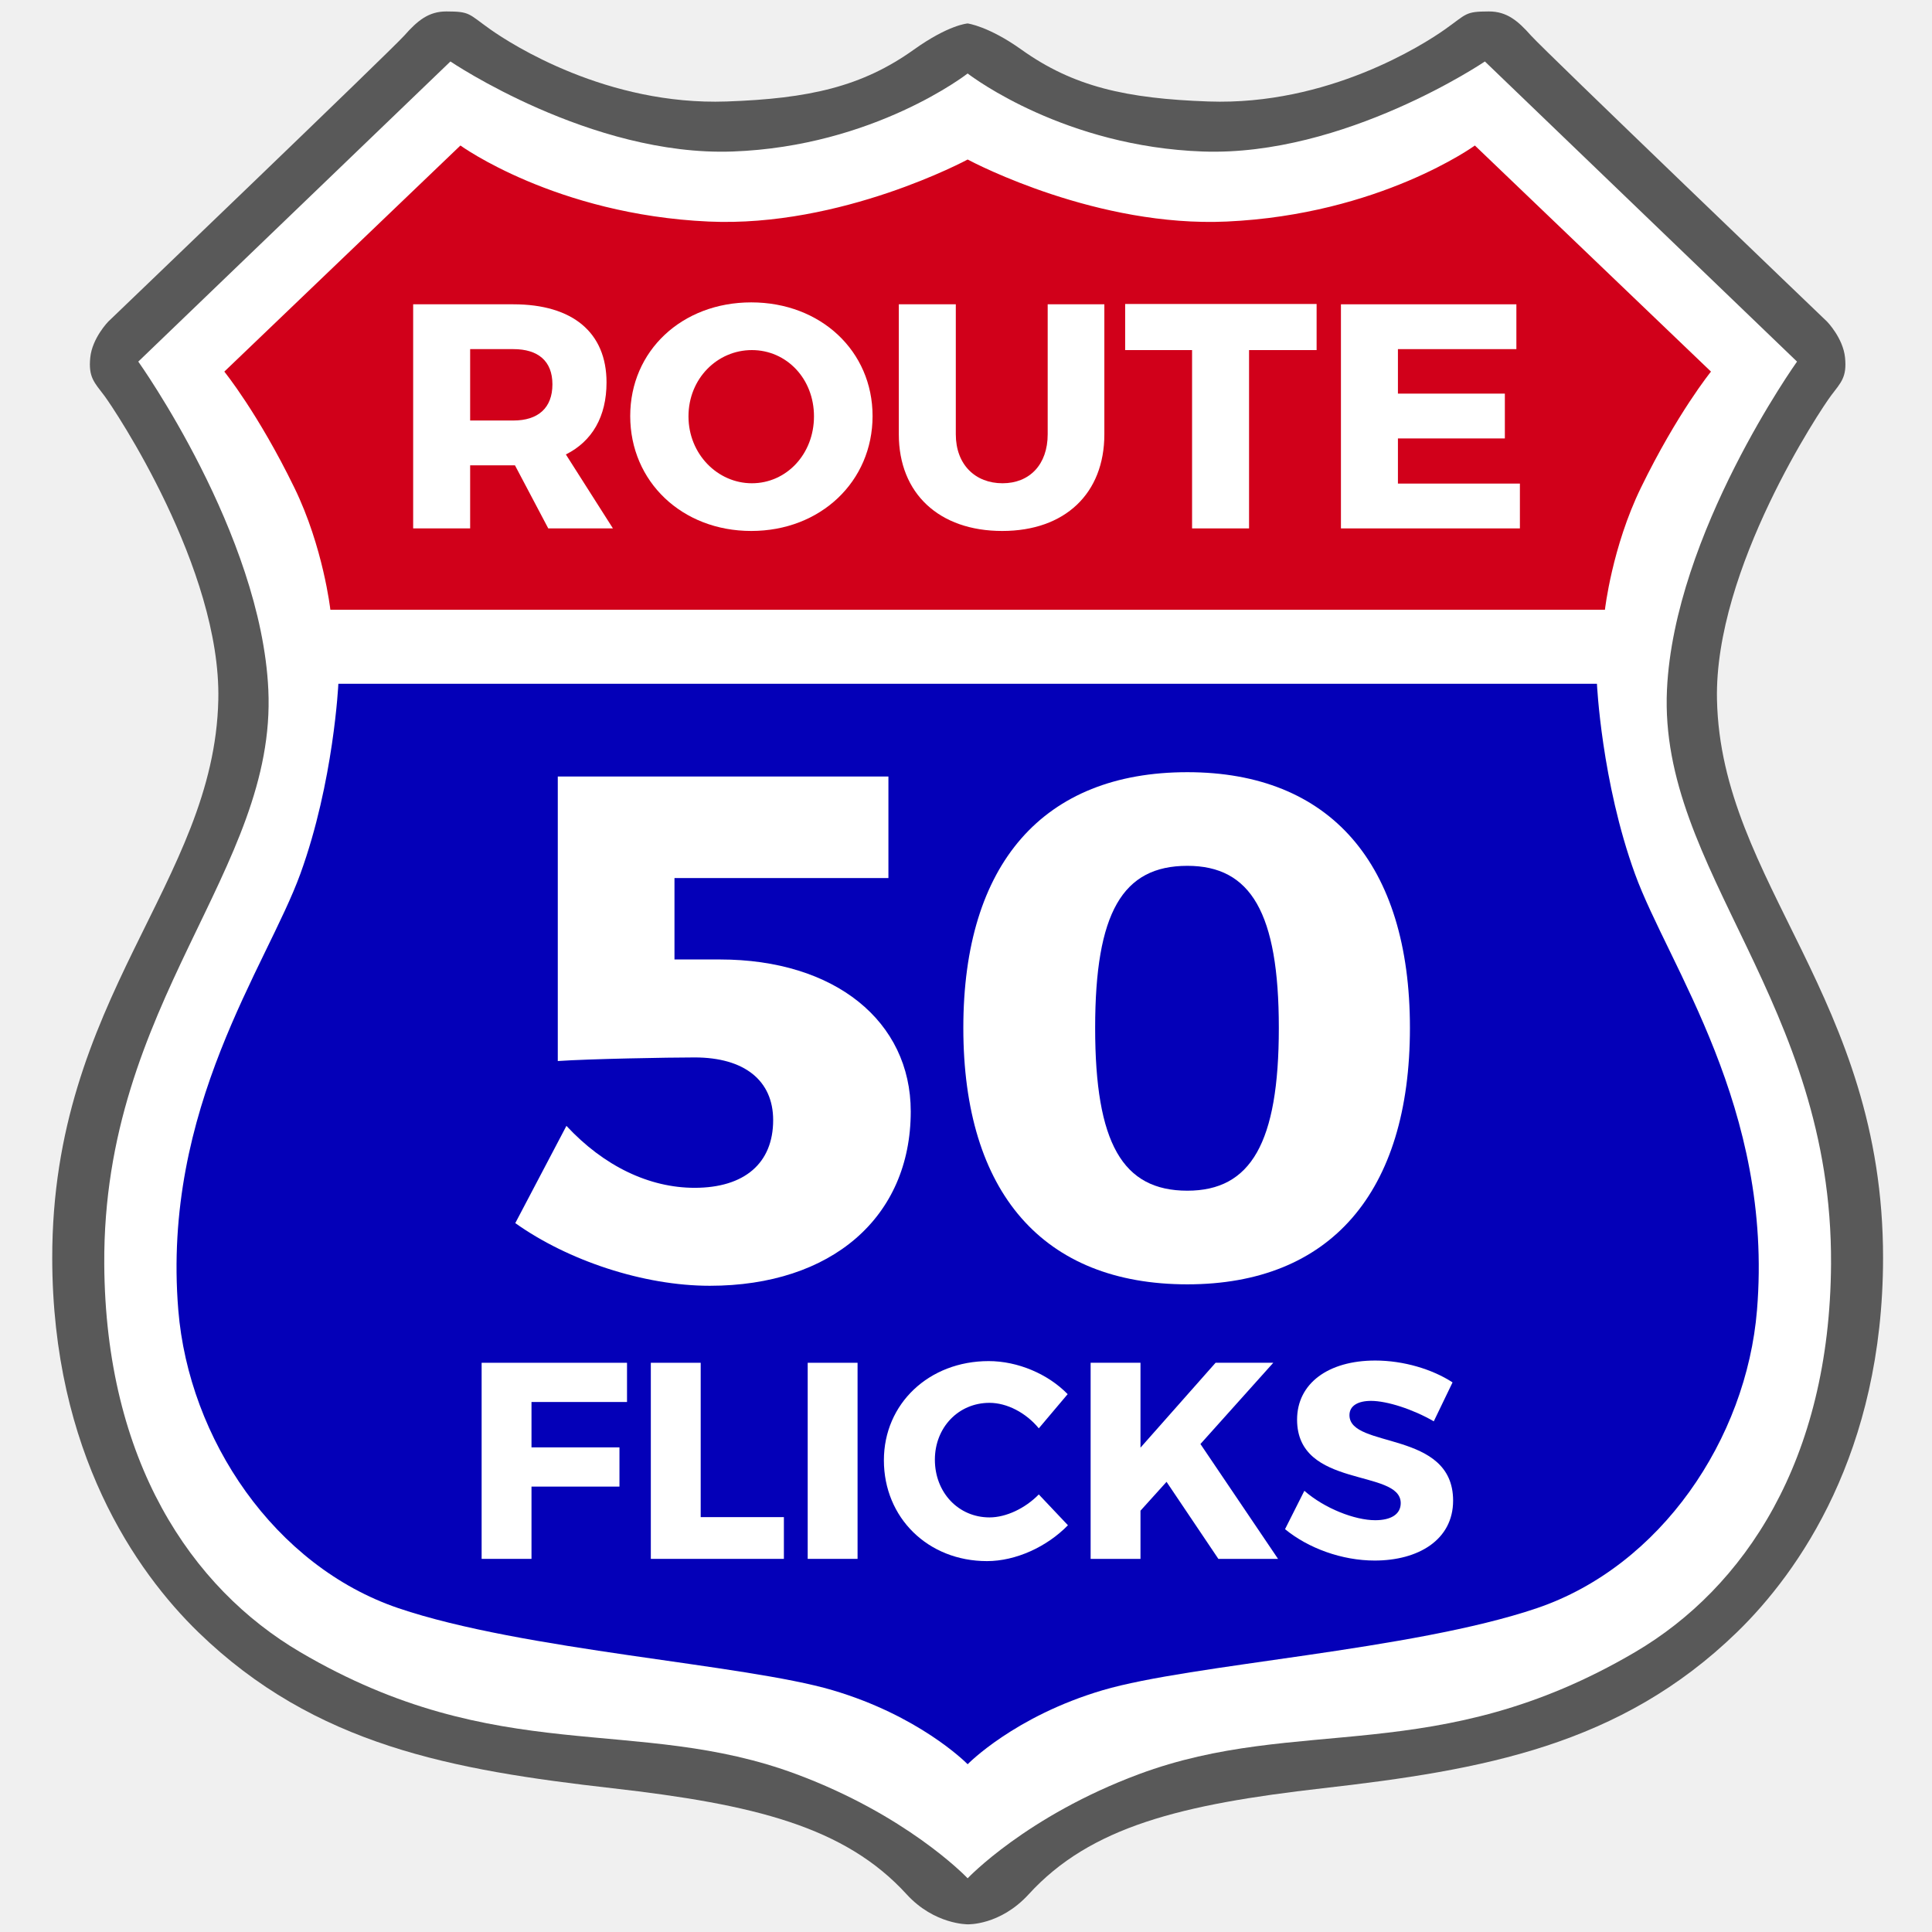
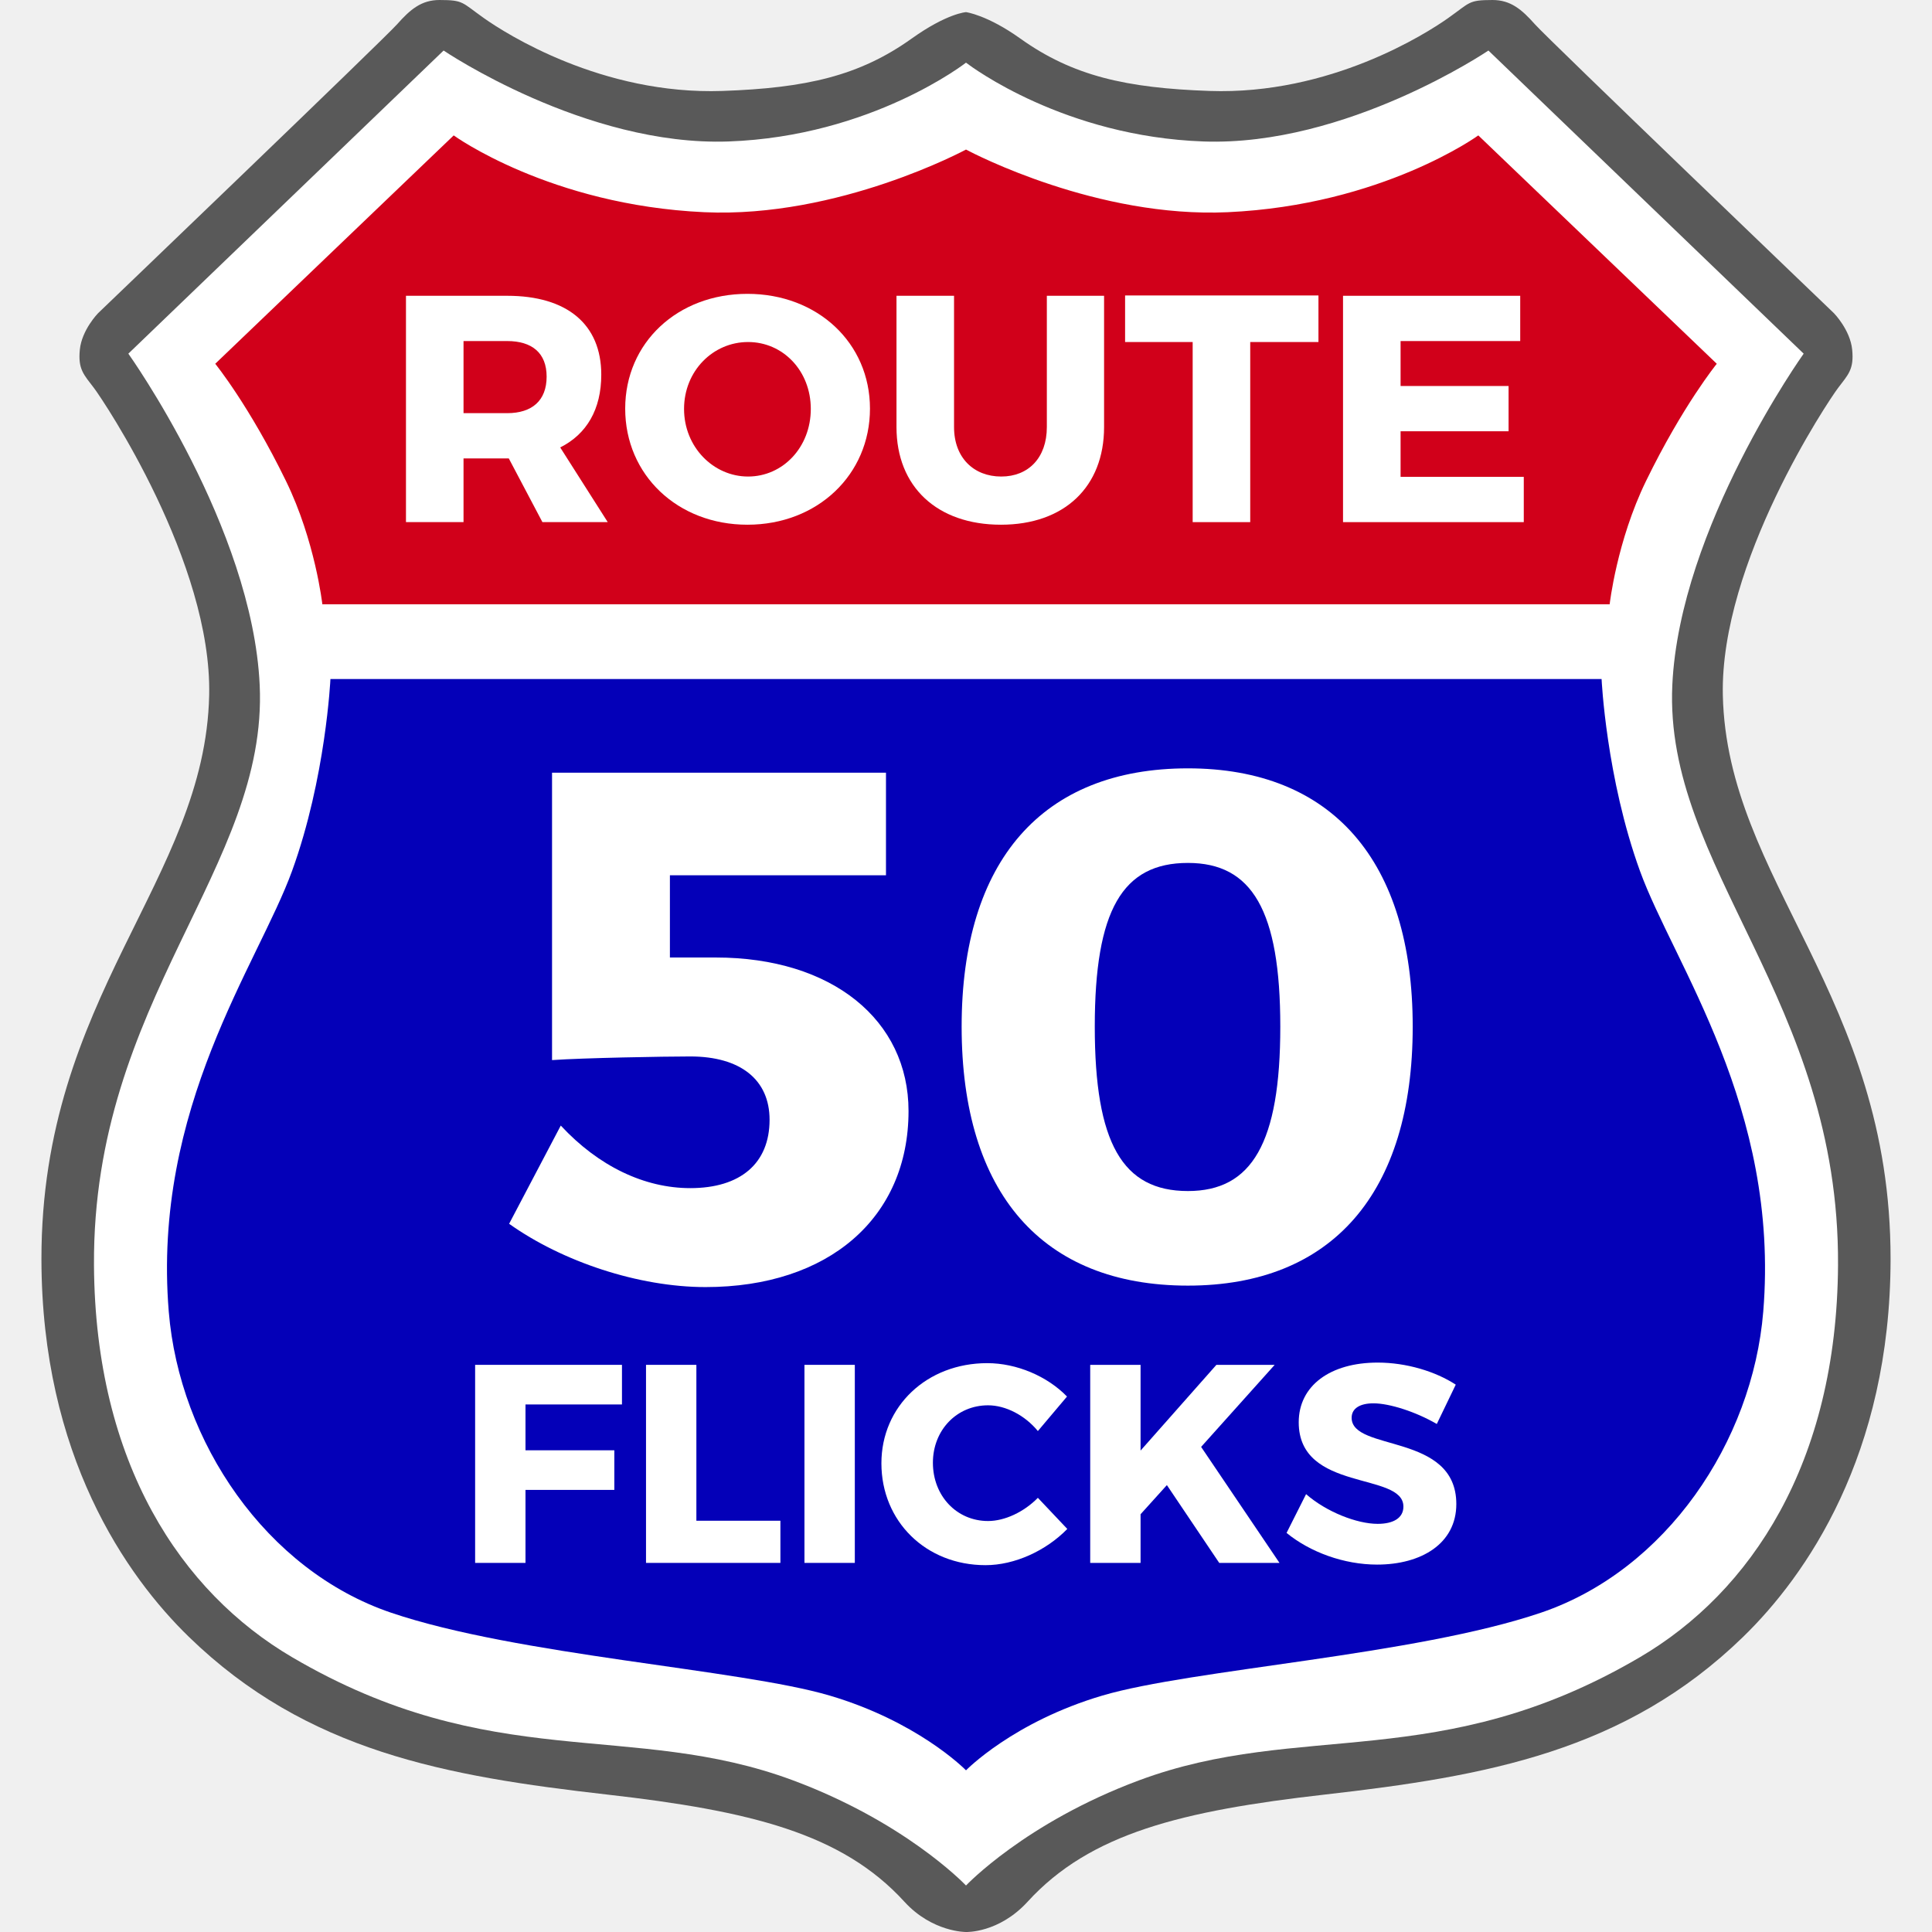
- <svg xmlns="http://www.w3.org/2000/svg" width="100%" height="100%" viewBox="0 0 101 101" version="1.1" xml:space="preserve" style="fill-rule:evenodd;clip-rule:evenodd;stroke-linejoin:round;stroke-miterlimit:2;">
-   <g transform="matrix(1,0,0,1,-933,-2)">
-     <g transform="matrix(1,0,0,1,487.586,2.59828)">
-       <rect id="route50flicks" x="446" y="0" width="100" height="100" style="fill:none;" />
-       <g id="route50flicks1">
+ <svg xmlns="http://www.w3.org/2000/svg" width="100%" height="100%" viewBox="0 0 100 100" version="1.1" xml:space="preserve" style="fill-rule:evenodd;clip-rule:evenodd;stroke-linejoin:round;stroke-miterlimit:2;">
+   <g transform="matrix(1,0,0,1,-910,0)">
+     <g id="route50flicks" transform="matrix(1,0,0,1,464,-1.56319e-13)">
+       <rect x="446" y="0" width="100" height="100" style="fill:none;" />
+       <clipPath id="_clip1">
+         <rect x="446" y="0" width="100" height="100" />
+       </clipPath>
+       <g clip-path="url(#_clip1)">
        <g transform="matrix(1,0,0,1,409.645,428.002)">
          <g transform="matrix(0.104602,0,0,0.104602,24.5878,-442.123)">
            <path d="M590.5,1091C590.5,1091 573.845,1091.16 560,1076C529.05,1042.12 483.716,1031.05 413,1023C333.089,1013.9 264.388,1001.72 206,945C174.985,914.873 133.075,855.136 133,758C132.9,627.87 214.001,570.558 216,479C217.43,413.483 163.983,333.583 159,327C154.017,320.417 151.015,317.795 152,308C152.985,298.205 161,290 161,290C161,290 302.506,154.336 309,147C315.494,139.664 321.038,134.985 330,135C342.005,135.02 340.859,136.122 352,144C362.717,151.579 410.331,182.074 470,180C511.339,178.563 537.713,172.578 563.626,154.072C581.124,141.575 590.5,141 590.5,141C590.5,141 600.97,142.356 617.374,154.072C643.287,172.578 669.661,178.563 711,180C770.669,182.074 818.283,151.579 829,144C840.141,136.122 838.995,135.02 851,135C859.962,134.985 865.506,139.664 872,147C878.494,154.336 1020,290 1020,290C1020,290 1028.02,298.205 1029,308C1029.99,317.795 1026.98,320.417 1022,327C1017.02,333.583 963.57,413.483 965,479C966.999,570.558 1048.1,627.87 1048,758C1047.92,855.136 1006.01,914.873 975,945C916.612,1001.72 847.911,1013.9 768,1023C697.284,1031.05 651.95,1042.12 621,1076C606.709,1091.64 590.5,1091 590.5,1091Z" style="fill:rgb(89,89,89);" />
          </g>
          <g transform="matrix(0.104602,0,0,0.104602,24.5878,-442.123)">
            <path d="M590.414,1067.91C588.645,1066.07 559.435,1036.29 505,1016C424.75,986.096 355.913,1013.09 257,955C202.319,922.886 159.567,859.219 159,761C158.243,629.997 245.178,564.173 241,474C237.382,395.902 176,310 176,310L332,160C332,160 402.166,207.529 473,205C543.834,202.471 590.5,166 590.5,166L590.636,166.105C593.435,168.243 639.376,202.55 708,205C778.834,207.529 849,160 849,160L1005,310C1005,310 943.618,395.902 940,474C935.822,564.173 1022.76,629.997 1022,761C1021.43,859.219 978.681,922.886 924,955C825.087,1013.09 756.25,986.096 676,1016C619.812,1036.94 590.5,1068 590.5,1068L590.414,1067.91Z" style="fill:white;" />
          </g>
          <g transform="matrix(0.104602,0,0,0.104602,24.5878,-442.123)">
            <path d="M272,434C272,434 268.483,402.722 254,373C235.815,335.68 219,315 219,315L337,202C337,202 384.526,236.5 461,240C527.484,243.043 590.5,209 590.5,209L590.683,209.098C594.436,211.088 655.59,242.948 720,240C796.474,236.5 844,202 844,202L962,315C962,315 945.185,335.68 927,373C912.517,402.722 909,434 909,434L272,434Z" style="fill:rgb(209,0,26);" />
          </g>
          <g transform="matrix(0.104602,0,0,0.104602,24.5878,-442.123)">
            <path d="M590.432,1010.93C589.027,1009.52 565.842,986.654 523,974C478.779,960.939 368.426,954.179 306,933C244.118,912.006 201.282,848.459 196,784C187.723,682.993 240.279,612.045 257,566C273.721,519.955 276,471 276,471L905,471C905,471 907.279,519.955 924,566C940.721,612.045 993.277,682.993 985,784C979.718,848.459 936.882,912.006 875,933C812.574,954.179 702.221,960.939 658,974C613.779,987.061 590.5,1011 590.5,1011L590.432,1010.93Z" style="fill:rgb(4,0,184);" />
          </g>
          <g transform="matrix(0.104602,0,0,0.104602,15.7461,-437.834)">
            <g transform="matrix(160,0,0,160,386.707,352.357)">
              <path d="M0.492,-0L0.694,-0L0.547,-0.231C0.629,-0.272 0.674,-0.349 0.674,-0.456C0.674,-0.612 0.568,-0.7 0.383,-0.7L0.07,-0.7L0.07,-0L0.248,-0L0.248,-0.197L0.388,-0.197L0.492,-0ZM0.248,-0.337L0.248,-0.56L0.383,-0.56C0.46,-0.56 0.505,-0.523 0.505,-0.45C0.505,-0.376 0.46,-0.337 0.383,-0.337L0.248,-0.337Z" style="fill:white;fill-rule:nonzero;" />
            </g>
            <g transform="matrix(160,0,0,160,502.547,352.357)">
              <path d="M0.402,-0.706C0.186,-0.706 0.024,-0.555 0.024,-0.351C0.024,-0.146 0.186,0.008 0.402,0.008C0.619,0.008 0.781,-0.147 0.781,-0.351C0.781,-0.554 0.619,-0.706 0.402,-0.706ZM0.404,-0.557C0.512,-0.557 0.598,-0.468 0.598,-0.35C0.598,-0.232 0.512,-0.141 0.404,-0.141C0.297,-0.141 0.206,-0.232 0.206,-0.35C0.206,-0.468 0.296,-0.557 0.404,-0.557Z" style="fill:white;fill-rule:nonzero;" />
            </g>
            <g transform="matrix(160,0,0,160,631.347,352.357)">
              <path d="M0.7,-0.7L0.523,-0.7L0.523,-0.294C0.523,-0.199 0.466,-0.141 0.382,-0.141C0.297,-0.141 0.236,-0.199 0.236,-0.294L0.236,-0.7L0.058,-0.7L0.058,-0.294C0.058,-0.109 0.184,0.008 0.381,0.008C0.577,0.008 0.7,-0.109 0.7,-0.294L0.7,-0.7Z" style="fill:white;fill-rule:nonzero;" />
            </g>
            <g transform="matrix(160,0,0,160,752.627,352.357)">
              <path d="M0.605,-0.557L0.605,-0.701L0.007,-0.701L0.007,-0.557L0.216,-0.557L0.216,-0L0.394,-0L0.394,-0.557L0.605,-0.557Z" style="fill:white;fill-rule:nonzero;" />
            </g>
            <g transform="matrix(160,0,0,160,850.387,352.357)">
              <path d="M0.618,-0.56L0.618,-0.7L0.07,-0.7L0.07,-0L0.629,-0L0.629,-0.14L0.248,-0.14L0.248,-0.281L0.582,-0.281L0.582,-0.421L0.248,-0.421L0.248,-0.56L0.618,-0.56Z" style="fill:white;fill-rule:nonzero;" />
            </g>
          </g>
          <g transform="matrix(0.104602,0,0,0.104602,15.6844,-383.964)">
            <g transform="matrix(140,0,0,140,422.917,352.357)">
              <path d="M0.589,-0.56L0.589,-0.7L0.07,-0.7L0.07,-0L0.248,-0L0.248,-0.258L0.562,-0.258L0.562,-0.398L0.248,-0.398L0.248,-0.56L0.589,-0.56Z" style="fill:white;fill-rule:nonzero;" />
            </g>
            <g transform="matrix(140,0,0,140,507.477,352.357)">
              <path d="M0.248,-0.149L0.248,-0.7L0.07,-0.7L0.07,-0L0.545,-0L0.545,-0.149L0.248,-0.149Z" style="fill:white;fill-rule:nonzero;" />
            </g>
            <g transform="matrix(140,0,0,140,585.877,352.357)">
              <rect x="0.07" y="-0.7" width="0.178" height="0.7" style="fill:white;fill-rule:nonzero;" />
            </g>
            <g transform="matrix(140,0,0,140,630.397,352.357)">
              <path d="M0.398,-0.706C0.185,-0.706 0.024,-0.554 0.024,-0.352C0.024,-0.147 0.181,0.008 0.392,0.008C0.495,0.008 0.606,-0.043 0.681,-0.12L0.577,-0.23C0.528,-0.18 0.46,-0.148 0.401,-0.148C0.29,-0.148 0.206,-0.237 0.206,-0.354C0.206,-0.469 0.29,-0.557 0.401,-0.557C0.463,-0.557 0.531,-0.522 0.577,-0.466L0.68,-0.588C0.61,-0.66 0.502,-0.706 0.398,-0.706Z" style="fill:white;fill-rule:nonzero;" />
            </g>
            <g transform="matrix(140,0,0,140,727.277,352.357)">
              <path d="M0.526,-0L0.739,-0L0.462,-0.41L0.722,-0.7L0.516,-0.7L0.248,-0.397L0.248,-0.7L0.07,-0.7L0.07,-0L0.248,-0L0.248,-0.172L0.341,-0.275L0.526,-0Z" style="fill:white;fill-rule:nonzero;" />
            </g>
            <g transform="matrix(140,0,0,140,831.857,352.357)">
              <path d="M0.339,-0.708C0.171,-0.708 0.06,-0.626 0.06,-0.497C0.06,-0.249 0.43,-0.323 0.43,-0.199C0.43,-0.159 0.395,-0.138 0.339,-0.138C0.266,-0.138 0.158,-0.18 0.086,-0.243L0.017,-0.106C0.1,-0.038 0.22,0.006 0.337,0.006C0.493,0.006 0.617,-0.068 0.617,-0.208C0.617,-0.461 0.247,-0.392 0.247,-0.513C0.247,-0.547 0.278,-0.564 0.324,-0.564C0.381,-0.564 0.474,-0.534 0.548,-0.491L0.615,-0.63C0.543,-0.677 0.44,-0.708 0.339,-0.708Z" style="fill:white;fill-rule:nonzero;" />
            </g>
          </g>
          <g transform="matrix(0.104602,0,0,0.104602,16.2775,-398.504)">
            <g transform="matrix(360,0,0,360,438.827,352.357)">
              <path d="M0.532,-0.559L0.532,-0.7L0.073,-0.7L0.073,-0.305C0.116,-0.308 0.227,-0.31 0.263,-0.31C0.332,-0.31 0.372,-0.278 0.372,-0.223C0.372,-0.163 0.332,-0.129 0.263,-0.129C0.2,-0.129 0.137,-0.159 0.085,-0.215L0.014,-0.08C0.087,-0.028 0.192,0.007 0.284,0.007C0.453,0.007 0.563,-0.088 0.563,-0.235C0.563,-0.36 0.458,-0.446 0.298,-0.446L0.235,-0.446L0.235,-0.559L0.532,-0.559Z" style="fill:white;fill-rule:nonzero;" />
            </g>
            <g transform="matrix(360,0,0,360,653.027,352.357)">
              <path d="M0.352,-0.706C0.152,-0.706 0.041,-0.579 0.041,-0.351C0.041,-0.122 0.152,0.005 0.352,0.005C0.55,0.005 0.661,-0.122 0.661,-0.351C0.661,-0.579 0.55,-0.706 0.352,-0.706ZM0.352,-0.576C0.44,-0.576 0.479,-0.511 0.479,-0.351C0.479,-0.191 0.44,-0.125 0.352,-0.125C0.262,-0.125 0.224,-0.191 0.224,-0.351C0.224,-0.511 0.262,-0.576 0.352,-0.576Z" style="fill:white;fill-rule:nonzero;" />
            </g>
          </g>
        </g>
      </g>
    </g>
  </g>
</svg>
